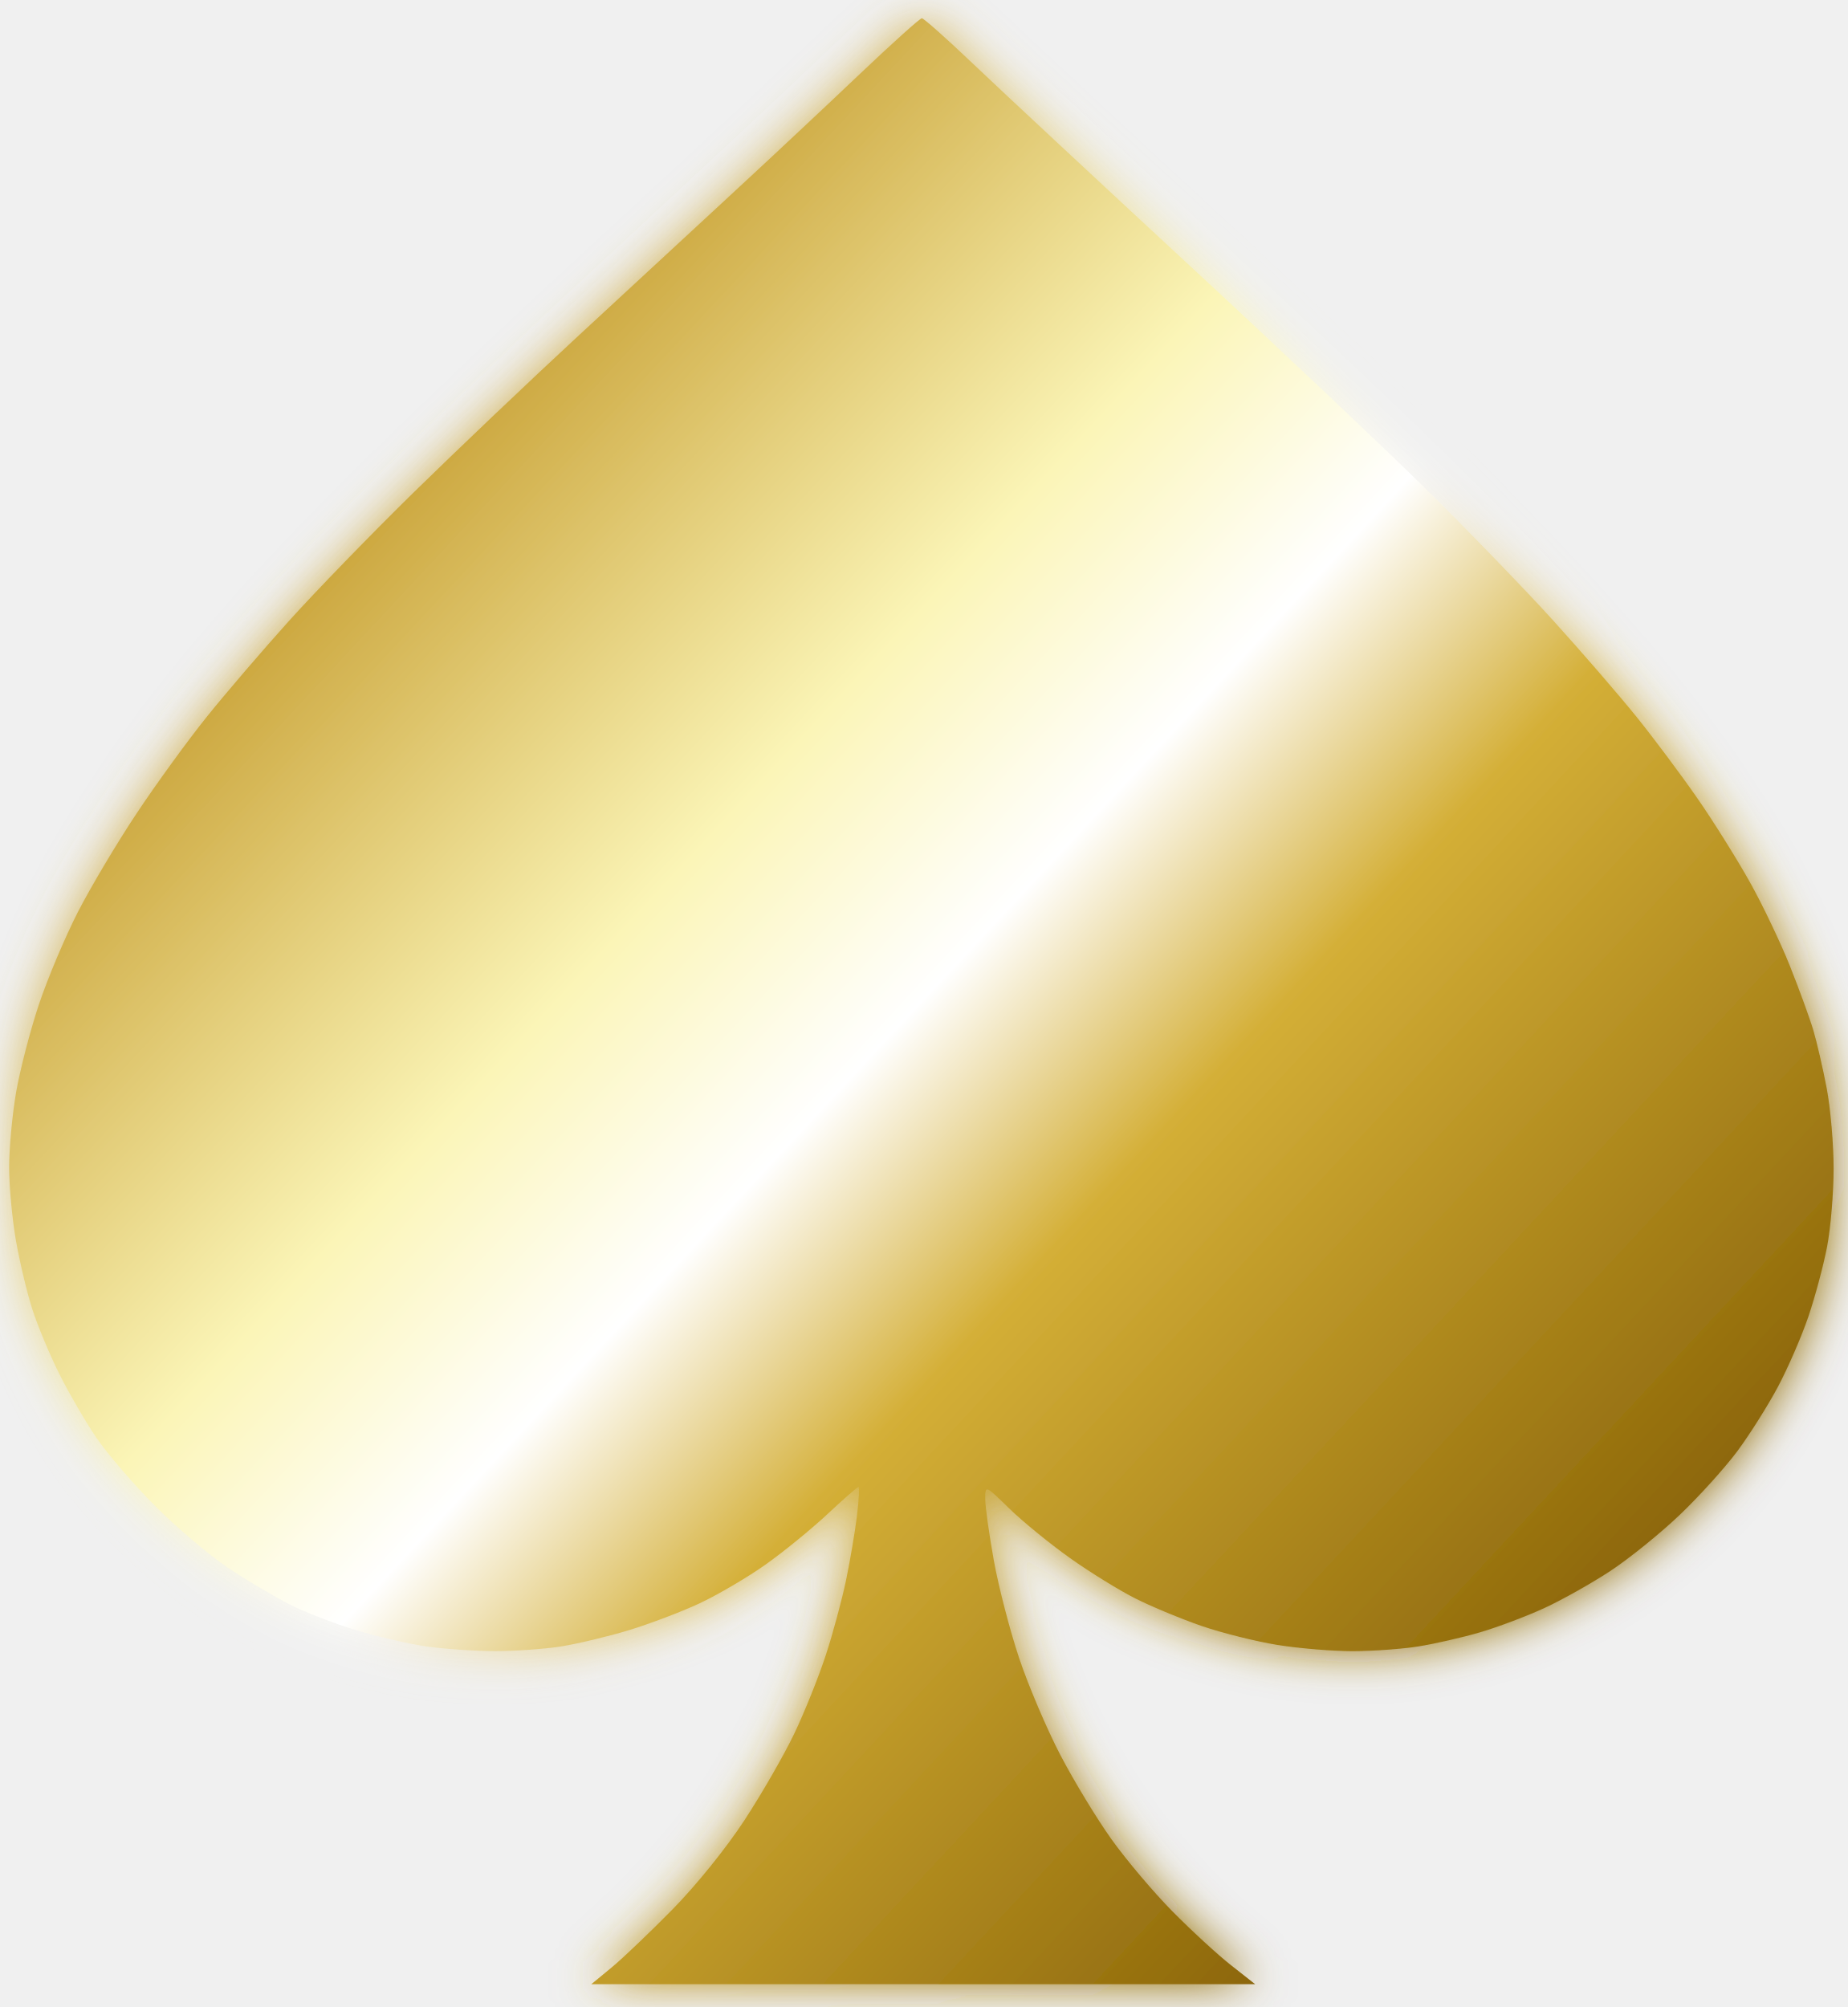
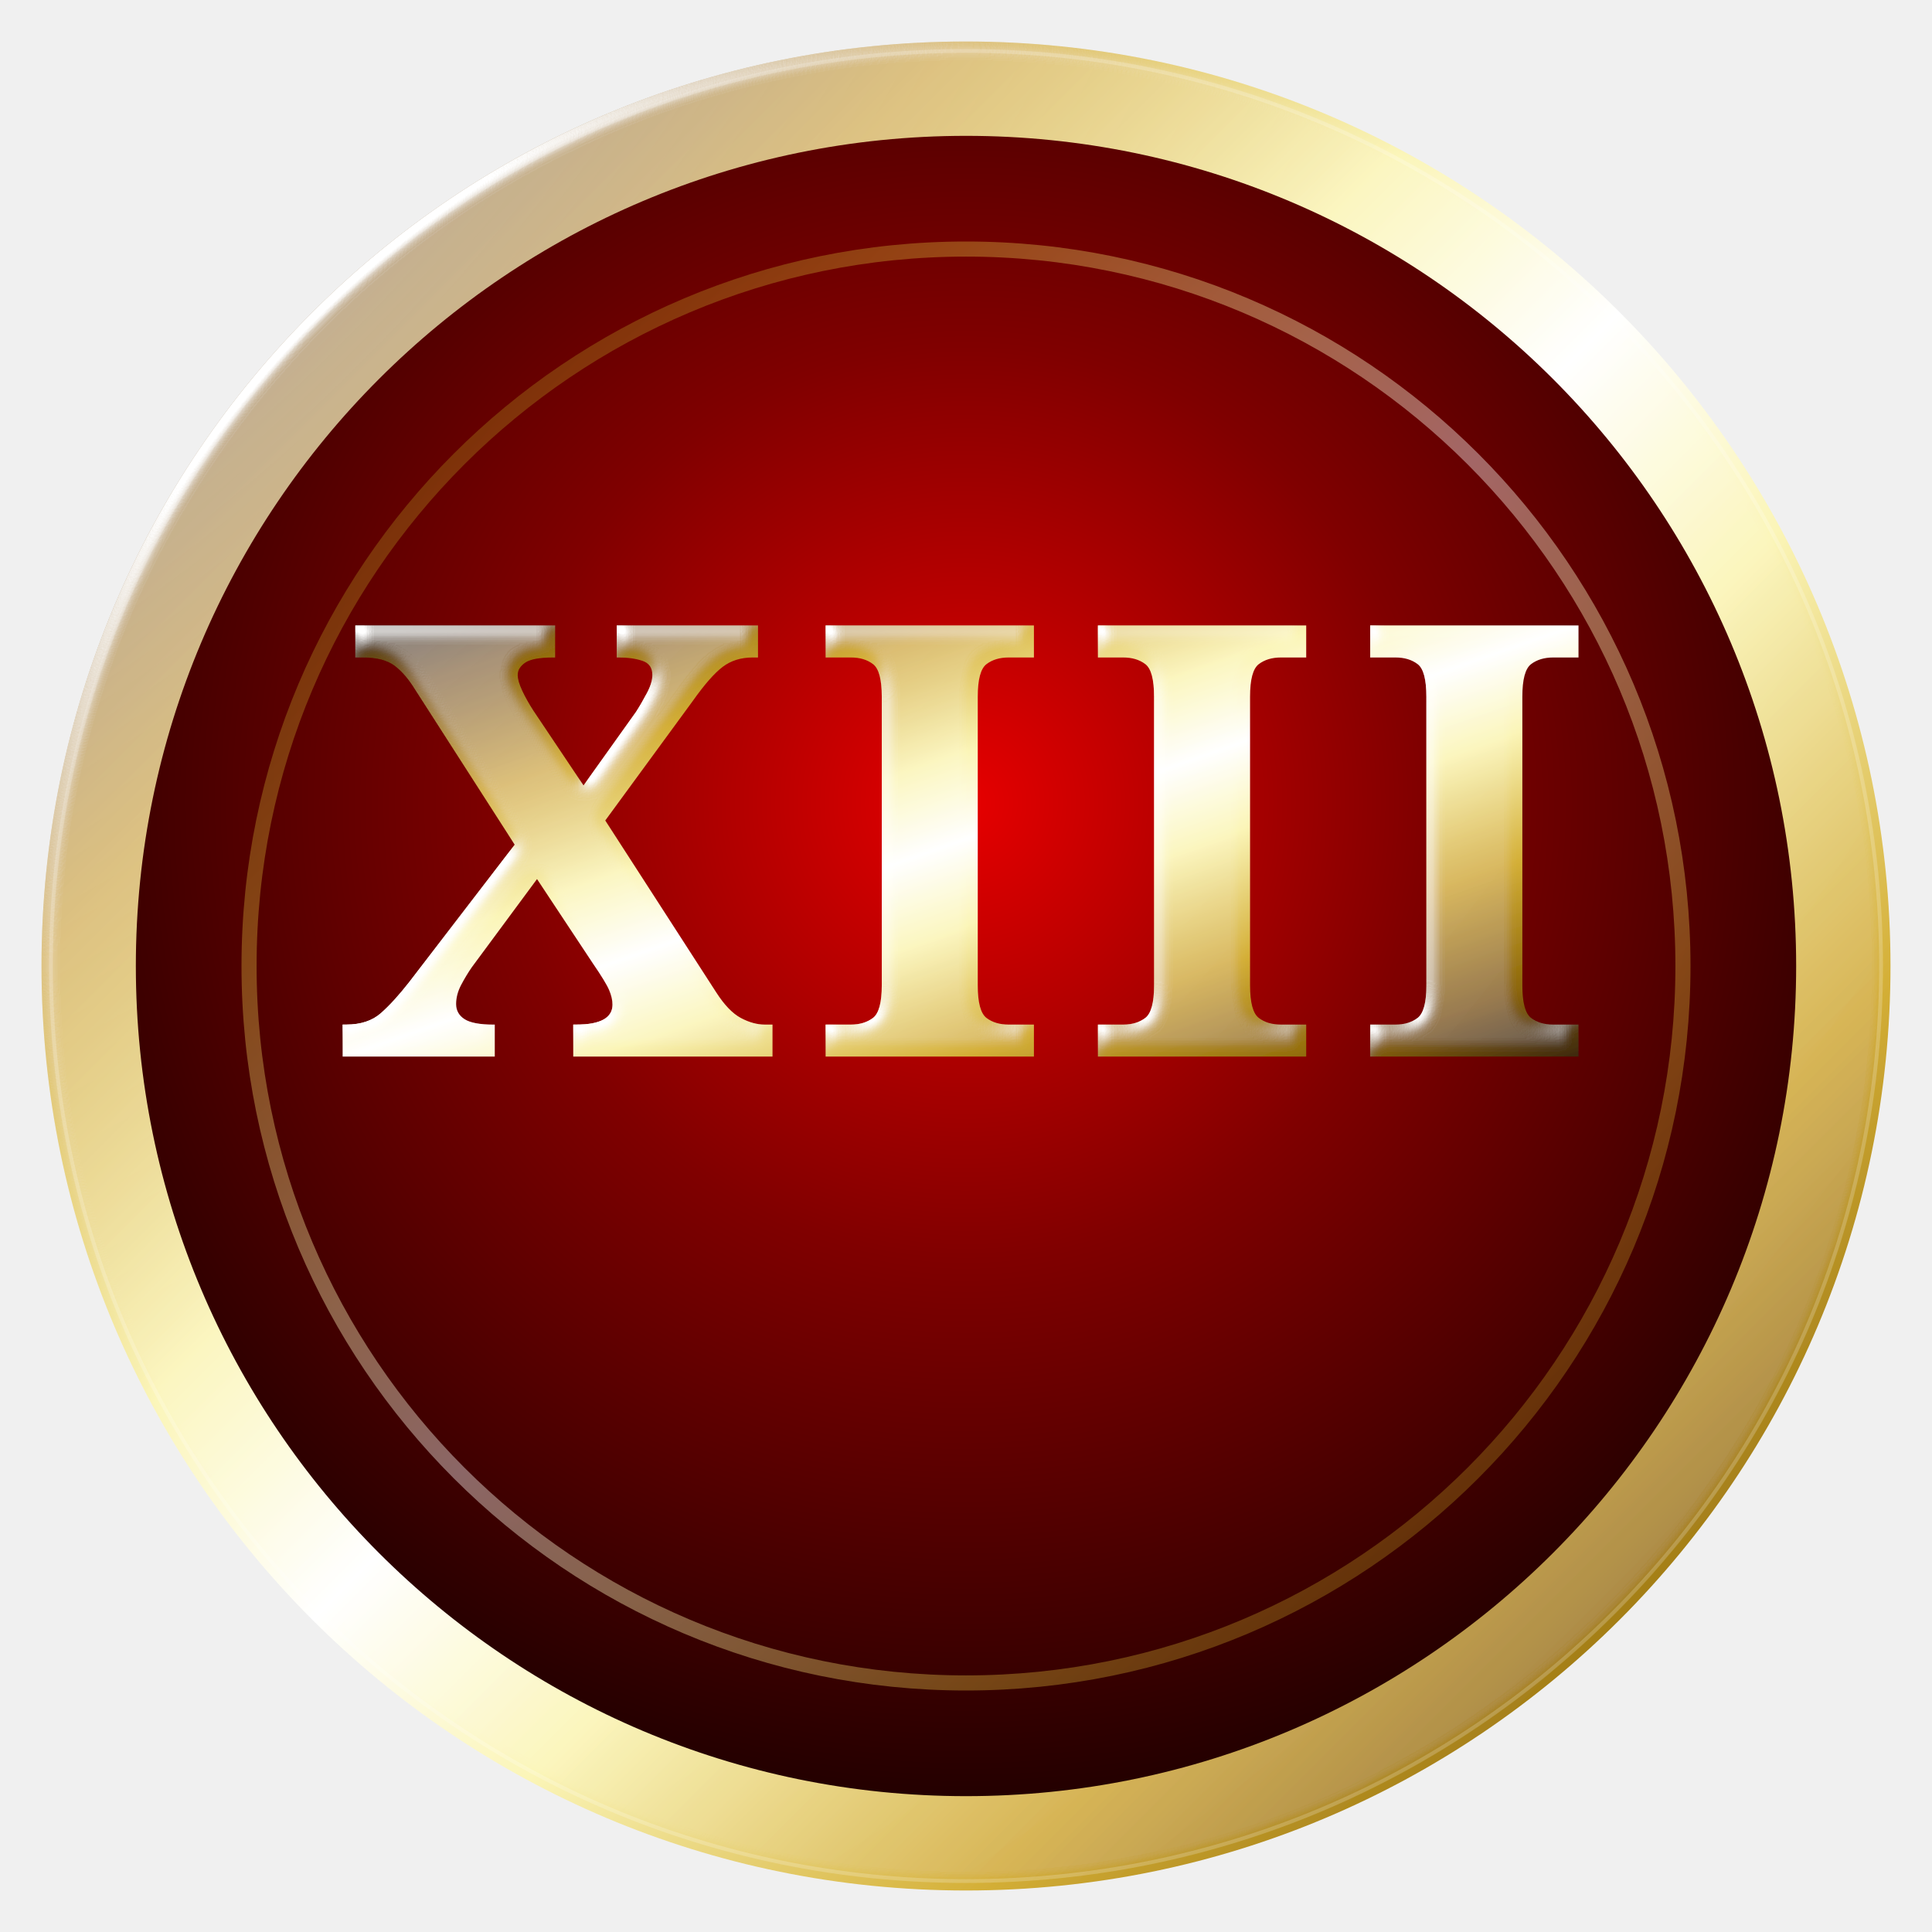
- <svg xmlns="http://www.w3.org/2000/svg" viewBox="310 60 405 440">
+ <svg xmlns="http://www.w3.org/2000/svg" viewBox="0 0 1024 1024">
  <defs>
-     <linearGradient id="goldMetallic" x1="0%" y1="0%" x2="100%" y2="100%">
-       <stop offset="0%" stop-color="#4b3412" />
-       <stop offset="15%" stop-color="#b8860b" />
+     <linearGradient id="goldMetallicFavicon" x1="0%" y1="0%" x2="100%" y2="100%">
+       <stop offset="0%" stop-color="#3d280a" />
+       <stop offset="10%" stop-color="#8b6508" />
+       <stop offset="25%" stop-color="#d4af37" />
      <stop offset="40%" stop-color="#fbf5b7" />
      <stop offset="50%" stop-color="#ffffff" />
-       <stop offset="60%" stop-color="#d4af37" />
-       <stop offset="85%" stop-color="#8b6508" />
-       <stop offset="100%" stop-color="#4b3412" />
+       <stop offset="60%" stop-color="#fbf5b7" />
+       <stop offset="75%" stop-color="#d4af37" />
+       <stop offset="90%" stop-color="#8b6508" />
+       <stop offset="100%" stop-color="#3d280a" />
    </linearGradient>
-     <filter id="goldGlow" x="-20%" y="-20%" width="140%" height="140%">
-       <feGaussianBlur stdDeviation="5" result="blur" />
-       <feComposite in="SourceGraphic" in2="blur" operator="over" />
+     <radialGradient id="imperialRedFavicon" cx="50%" cy="40%" r="70%">
+       <stop offset="0%" stop-color="#e60000" />
+       <stop offset="40%" stop-color="#800000" />
+       <stop offset="100%" stop-color="#0a0000" />
+     </radialGradient>
+     <filter id="bevelFavicon">
+       <feGaussianBlur in="SourceAlpha" stdDeviation="4" result="blur" />
+       <feSpecularLighting in="blur" surfaceScale="5" specularConstant="1.2" specularExponent="20" lightingColor="#ffffff" result="spec">
+         <fePointLight x="-500" y="-500" z="1000" />
+       </feSpecularLighting>
+       <feComposite in="spec" in2="SourceAlpha" operator="in" result="lit" />
+       <feMerge>
+         <feMergeNode in="SourceGraphic" />
+         <feMergeNode in="lit" />
+       </feMerge>
    </filter>
  </defs>
-   <path fill="url(#goldMetallic)" filter="url(#goldGlow)" fill-rule="evenodd" d="M 498.431 76.294 C 491.319 83.056, 478.949 94.644, 470.942 102.044 C 462.935 109.445, 447.635 123.595, 436.942 133.488 C 426.249 143.381, 409.921 158.906, 400.659 167.988 C 391.396 177.070, 379.094 189.748, 373.321 196.163 C 367.549 202.577, 359.448 212.027, 355.321 217.163 C 351.194 222.298, 344.303 231.782, 340.008 238.237 C 335.713 244.693, 329.905 254.440, 327.102 259.897 C 324.298 265.355, 320.449 274.473, 318.548 280.160 C 316.647 285.847, 314.396 294.496, 313.546 299.381 C 312.696 304.266, 312.001 311.691, 312.001 315.881 C 312.002 320.071, 312.675 327.325, 313.497 332 C 314.319 336.675, 315.929 343.425, 317.075 347 C 318.221 350.575, 320.871 356.935, 322.964 361.134 C 325.056 365.333, 328.711 371.633, 331.086 375.134 C 333.461 378.635, 339.250 385.369, 343.952 390.097 C 348.653 394.826, 355.875 400.950, 360 403.708 C 364.125 406.465, 370.208 410.087, 373.517 411.757 C 376.826 413.427, 383.351 415.954, 388.017 417.373 C 392.683 418.792, 399.650 420.404, 403.500 420.956 C 407.350 421.509, 414.100 421.966, 418.500 421.973 C 422.900 421.979, 429.425 421.520, 433 420.953 C 436.575 420.385, 443.208 418.800, 447.740 417.431 C 452.272 416.062, 459.247 413.422, 463.240 411.565 C 467.233 409.708, 473.747 405.895, 477.715 403.093 C 481.683 400.290, 487.815 395.298, 491.342 391.999 C 494.869 388.699, 497.955 386, 498.199 386 C 498.443 386, 498.302 388.813, 497.886 392.250 C 497.470 395.688, 496.398 402.029, 495.505 406.341 C 494.612 410.654, 492.608 418.079, 491.051 422.841 C 489.494 427.604, 486.396 435.325, 484.165 440 C 481.934 444.675, 477.021 453.225, 473.247 459 C 469.247 465.120, 462.655 473.296, 457.442 478.600 C 452.524 483.606, 446.507 489.343, 444.070 491.350 L 439.640 495 512.410 495 L 585.180 495 579.840 490.800 C 576.903 488.490, 571.125 483.175, 567 478.990 C 562.875 474.804, 556.885 467.717, 553.688 463.242 C 550.492 458.766, 545.453 450.463, 542.490 444.790 C 539.528 439.118, 535.453 429.543, 533.436 423.514 C 531.418 417.484, 528.919 407.850, 527.884 402.106 C 526.848 396.361, 526 390.290, 526 388.615 C 526 385.568, 526 385.568, 531.250 390.694 C 534.138 393.513, 540.100 398.384, 544.500 401.519 C 548.900 404.653, 555.425 408.685, 559 410.478 C 562.575 412.271, 569.100 414.974, 573.500 416.485 C 577.900 417.995, 585.325 419.852, 590 420.612 C 594.675 421.371, 602.100 421.991, 606.500 421.989 C 610.900 421.987, 617.425 421.517, 621 420.945 C 624.575 420.373, 630.650 418.980, 634.500 417.851 C 638.350 416.721, 644.662 414.343, 648.527 412.566 C 652.392 410.789, 658.917 407.126, 663.027 404.424 C 667.137 401.723, 673.993 396.182, 678.263 392.112 C 682.532 388.041, 688.228 381.738, 690.921 378.105 C 693.613 374.472, 697.612 368.125, 699.807 364 C 702.002 359.875, 705.002 352.954, 706.472 348.621 C 707.943 344.287, 709.788 337.385, 710.573 333.283 C 711.358 329.181, 712 321.476, 712 316.162 C 712 310.848, 711.314 302.919, 710.477 298.543 C 709.640 294.166, 708.318 288.444, 707.541 285.826 C 706.764 283.209, 704.460 276.890, 702.423 271.784 C 700.385 266.678, 696.461 258.450, 693.703 253.500 C 690.946 248.550, 685.798 240.317, 682.265 235.205 C 678.731 230.093, 672.684 221.993, 668.827 217.205 C 664.970 212.417, 656.718 202.875, 650.488 196 C 644.259 189.125, 631.588 176.039, 622.331 166.921 C 613.074 157.802, 589.300 135.340, 569.500 117.006 C 549.700 98.672, 528.853 79.245, 523.172 73.836 C 517.492 68.426, 512.511 64, 512.103 64 C 511.696 64, 505.543 69.532, 498.431 76.294" />
+   <circle cx="512" cy="512" r="490" fill="url(#goldMetallicFavicon)" filter="url(#bevelFavicon)" />
+   <circle cx="512" cy="512" r="440" fill="url(#imperialRedFavicon)" />
+   <circle cx="512" cy="512" r="380" fill="none" stroke="url(#goldMetallicFavicon)" stroke-width="8" opacity="0.4" />
+   <text x="512" y="560" text-anchor="middle" font-family="serif" font-weight="900" font-size="320" fill="url(#goldMetallicFavicon)" filter="url(#bevelFavicon)" style="letter-spacing: 0.05em;">XIII</text>
+   <circle cx="512" cy="512" r="485" fill="none" stroke="white" stroke-width="2" opacity="0.2" />
</svg>
